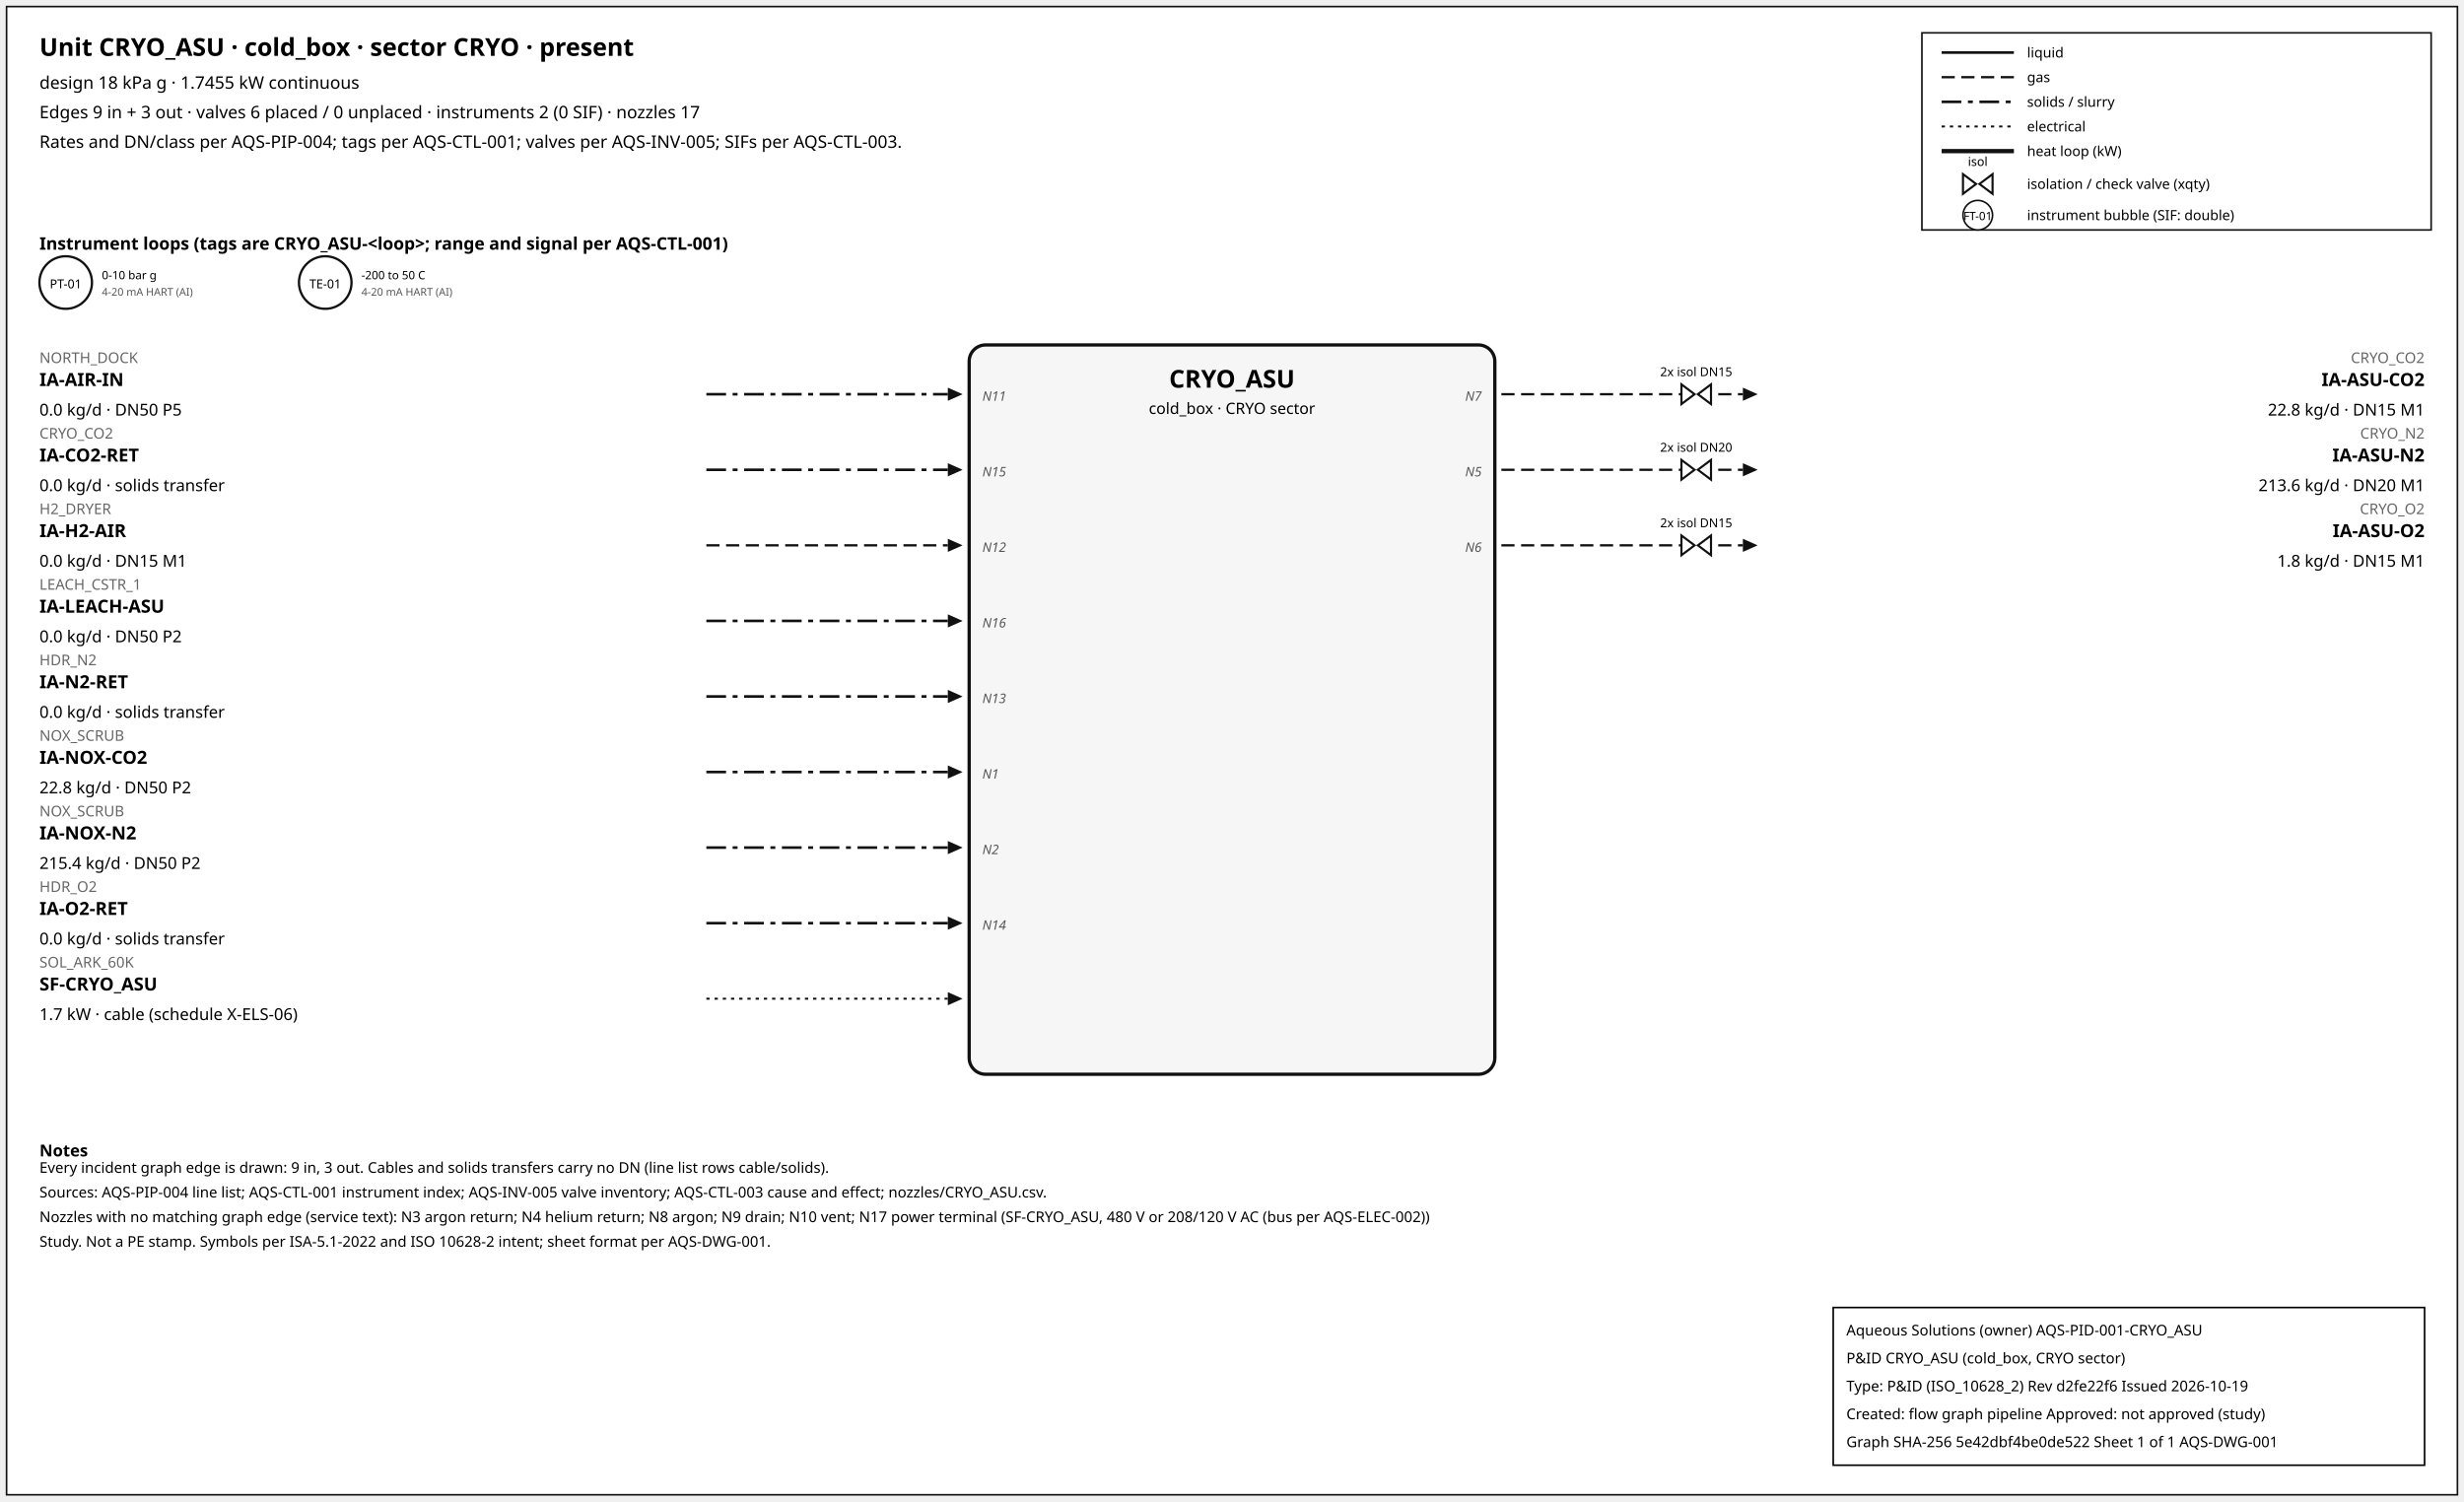
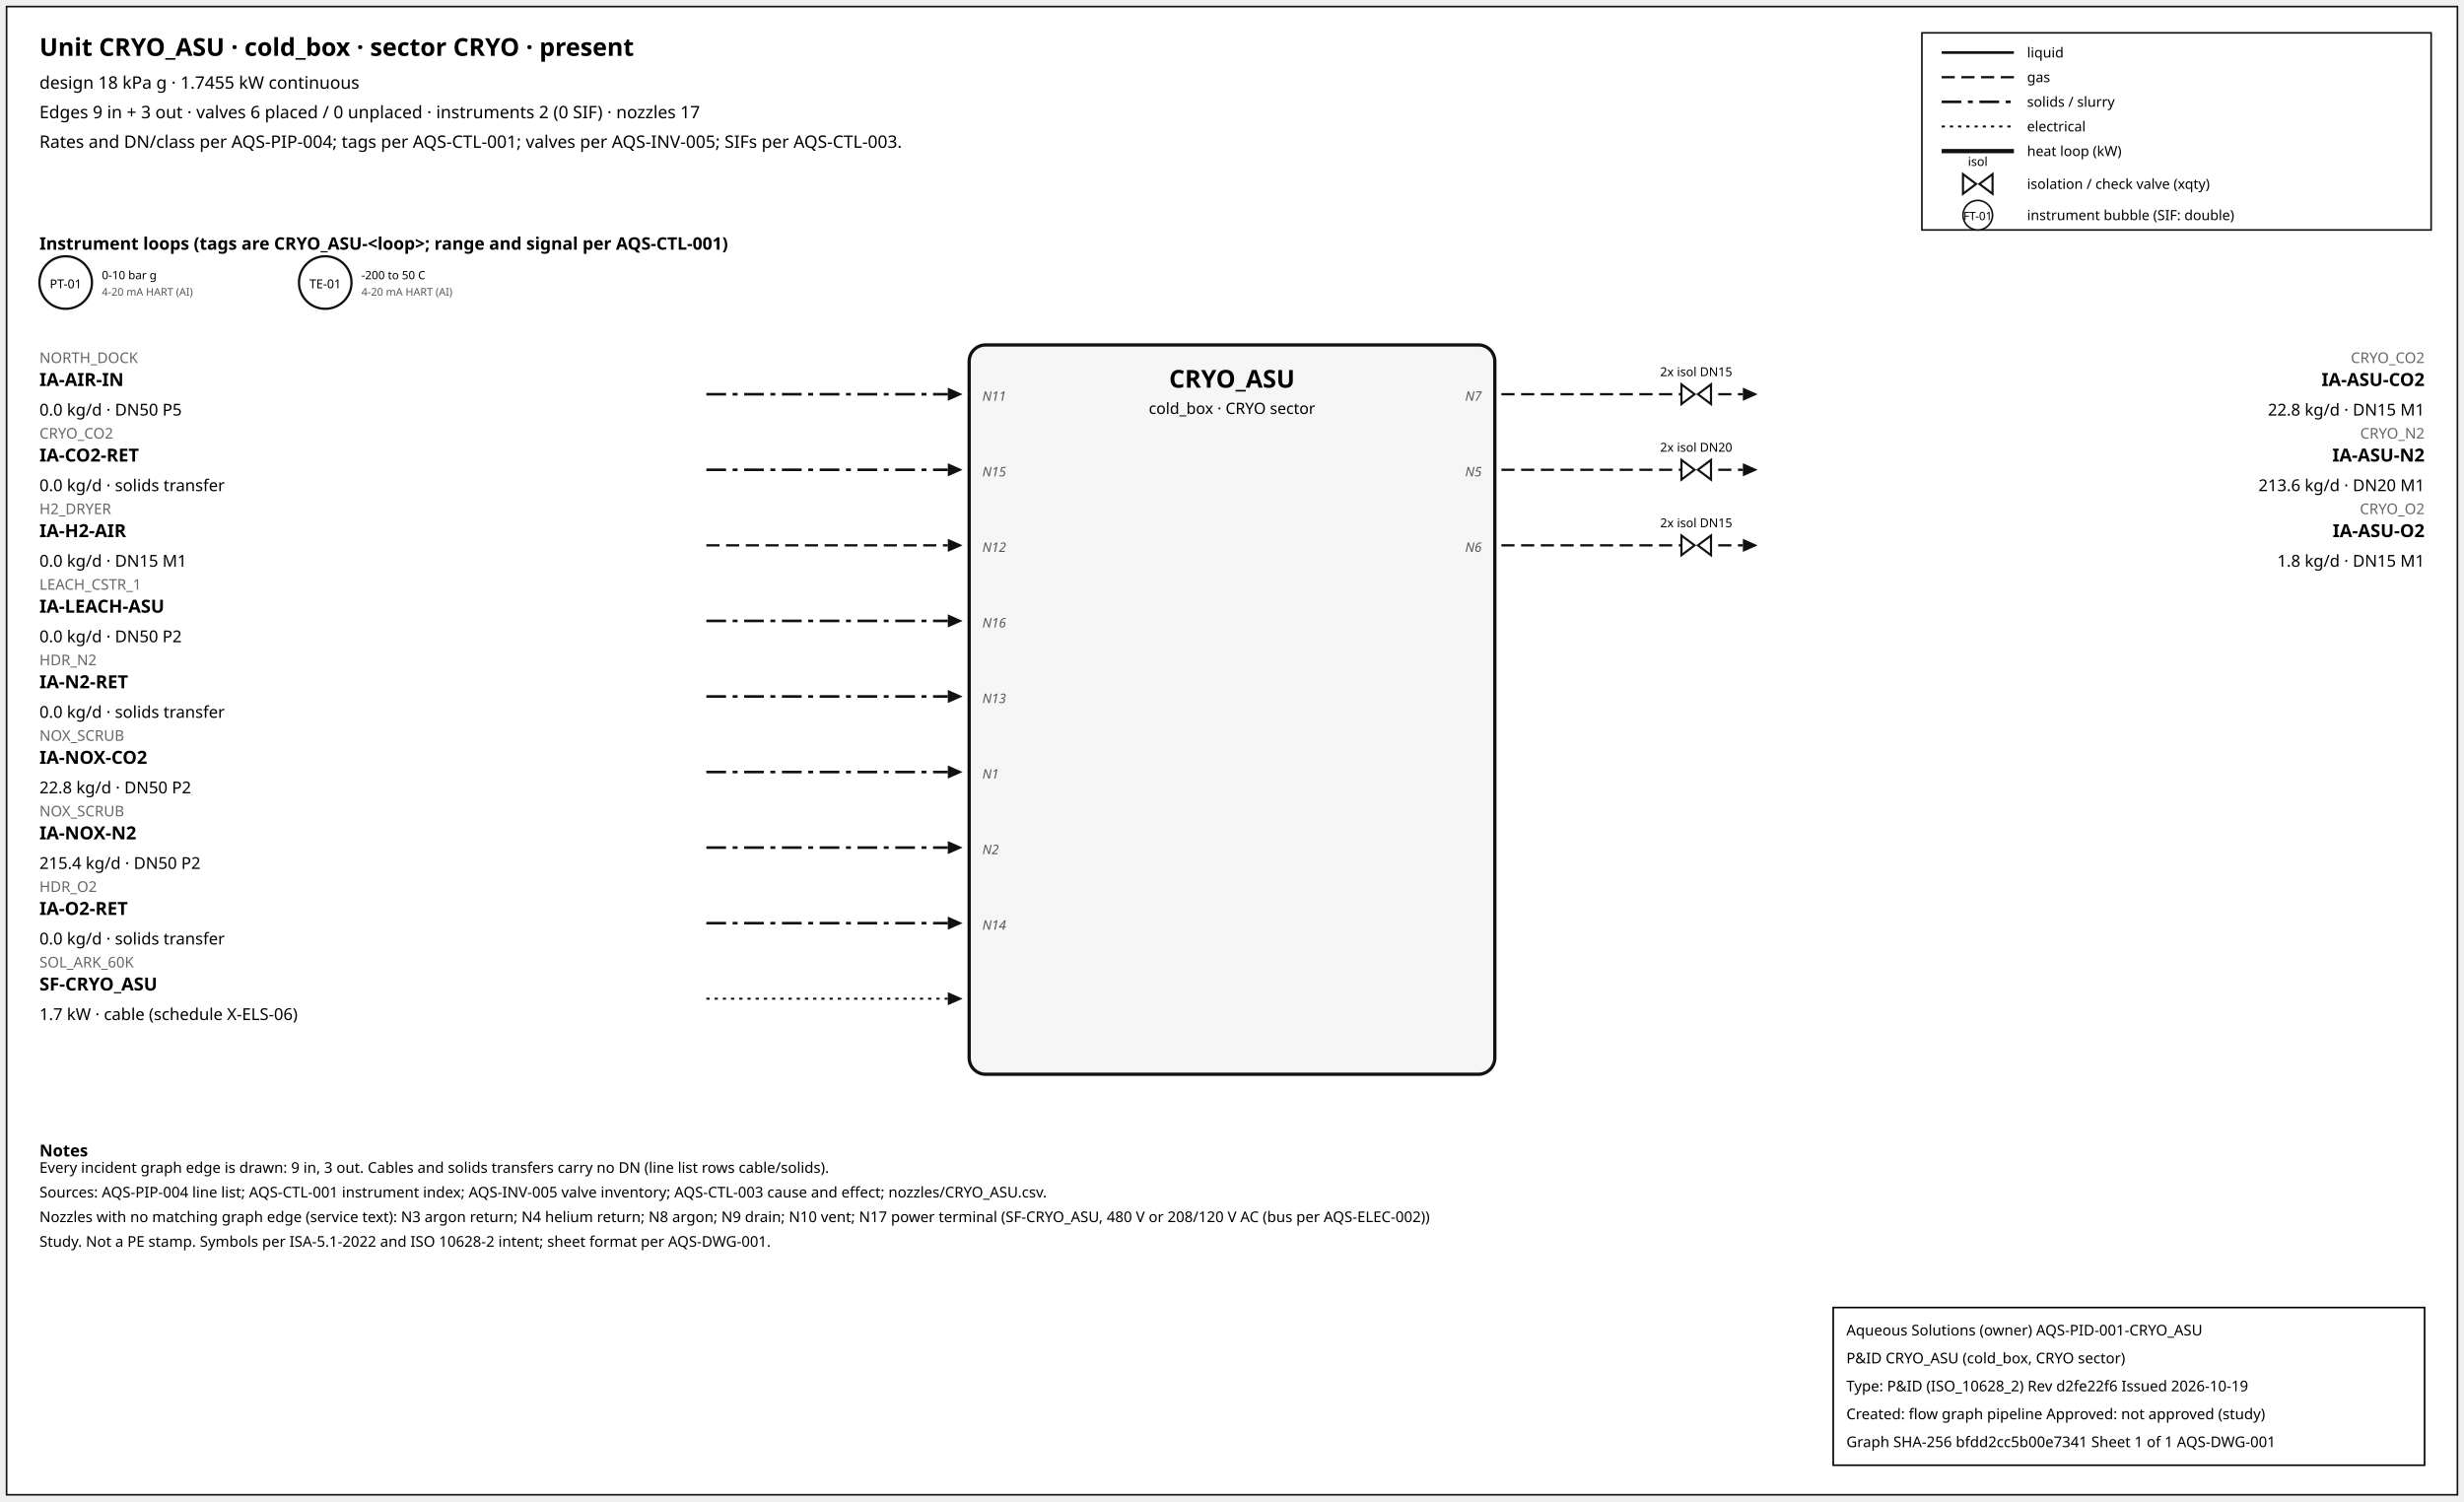
<svg xmlns="http://www.w3.org/2000/svg" width="1500" height="914" font-family="sans-serif">
  <rect x="4" y="4" width="1492" height="906" fill="white" stroke="#111" />
  <text x="24" y="34" font-size="15" font-weight="600">Unit CRYO_ASU · cold_box · sector CRYO · present</text>
  <text x="24" y="54" font-size="10.5">design 18 kPa g · 1.7455 kW continuous</text>
  <text x="24" y="72" font-size="10.5">Edges 9 in + 3 out · valves 6 placed / 0 unplaced · instruments 2 (0 SIF) · nozzles 17</text>
  <text x="24" y="90" font-size="10.5">Rates and DN/class per AQS-PIP-004; tags per AQS-CTL-001; valves per AQS-INV-005; SIFs per AQS-CTL-003.</text>
  <rect x="1170" y="20" width="310" height="120" fill="white" stroke="#111" />
  <line x1="1182" y1="32" x2="1226" y2="32" stroke="#111" stroke-width="1.6" />
  <text x="1234" y="35" font-size="8.5">liquid</text>
  <line x1="1182" y1="47" x2="1226" y2="47" stroke="#111" stroke-width="1.4" stroke-dasharray="8,4" />
  <text x="1234" y="50" font-size="8.5">gas</text>
  <line x1="1182" y1="62" x2="1226" y2="62" stroke="#111" stroke-width="1.6" stroke-dasharray="12,4,3,4" />
  <text x="1234" y="65" font-size="8.5">solids / slurry</text>
  <line x1="1182" y1="77" x2="1226" y2="77" stroke="#111" stroke-width="1.2" stroke-dasharray="2,3" />
  <text x="1234" y="80" font-size="8.5">electrical</text>
  <line x1="1182" y1="92" x2="1226" y2="92" stroke="#111" stroke-width="2.6" />
  <text x="1234" y="95" font-size="8.5">heat loop (kW)</text>
  <path d="M 1195.0,106 L 1203.0,112 L 1195.0,118 Z M 1213.0,106 L 1205.0,112 L 1213.0,118 Z" fill="white" stroke="#111" stroke-width="1.3" />
  <text x="1204.0" y="101.0" font-size="7.5" text-anchor="middle">isol</text>
  <text x="1234" y="115" font-size="8.5">isolation / check valve (xqty)</text>
  <circle cx="1204" cy="131" r="9" fill="white" stroke="#111" />
  <text x="1204" y="134" font-size="7" text-anchor="middle">FT-01</text>
  <text x="1234" y="134" font-size="8.5">instrument bubble (SIF: double)</text>
  <text x="24" y="152" font-size="10.5" font-weight="600">Instrument loops (tags are CRYO_ASU-&lt;loop&gt;; range and signal per AQS-CTL-001)</text>
  <circle cx="40" cy="172" r="16" fill="white" stroke="#111" stroke-width="1.4" />
  <text x="40" y="175.5" font-size="7.5" text-anchor="middle">PT-01</text>
  <text x="62" y="170" font-size="7">0-10 bar g</text>
  <text x="62" y="180" font-size="6.5" fill="#555">4-20 mA HART (AI)</text>
  <circle cx="198" cy="172" r="16" fill="white" stroke="#111" stroke-width="1.4" />
  <text x="198" y="175.5" font-size="7.5" text-anchor="middle">TE-01</text>
  <text x="220" y="170" font-size="7">-200 to 50 C</text>
  <text x="220" y="180" font-size="6.5" fill="#555">4-20 mA HART (AI)</text>
  <rect x="590" y="210" width="320" height="444" rx="10" fill="#f6f6f6" stroke="#111" stroke-width="2" />
  <text x="750.0" y="236" font-size="15" font-weight="700" text-anchor="middle">CRYO_ASU</text>
  <text x="750.0" y="252" font-size="9.5" text-anchor="middle">cold_box · CRYO sector</text>
  <line x1="430" y1="240" x2="577" y2="240" stroke="#111" stroke-width="1.6" stroke-dasharray="12,4,3,4" class="edge-in" />
  <polygon points="586,240 577,236 577,244" fill="#111" />
  <text x="24" y="221" font-size="9" fill="#666" text-anchor="start">NORTH_DOCK</text>
  <text x="24" y="235" font-size="11" font-weight="600" text-anchor="start">IA-AIR-IN</text>
  <text x="24" y="253" font-size="10" text-anchor="start">0.0 kg/d · DN50 P5</text>
  <text x="598" y="244" font-size="8" font-style="italic" fill="#555" text-anchor="start">N11</text>
  <line x1="430" y1="286" x2="577" y2="286" stroke="#111" stroke-width="1.6" stroke-dasharray="12,4,3,4" class="edge-in" />
  <polygon points="586,286 577,282 577,290" fill="#111" />
  <text x="24" y="267" font-size="9" fill="#666" text-anchor="start">CRYO_CO2</text>
  <text x="24" y="281" font-size="11" font-weight="600" text-anchor="start">IA-CO2-RET</text>
  <text x="24" y="299" font-size="10" text-anchor="start">0.0 kg/d · solids transfer</text>
  <text x="598" y="290" font-size="8" font-style="italic" fill="#555" text-anchor="start">N15</text>
  <line x1="430" y1="332" x2="577" y2="332" stroke="#111" stroke-width="1.4" stroke-dasharray="8,4" class="edge-in" />
  <polygon points="586,332 577,328 577,336" fill="#111" />
  <text x="24" y="313" font-size="9" fill="#666" text-anchor="start">H2_DRYER</text>
  <text x="24" y="327" font-size="11" font-weight="600" text-anchor="start">IA-H2-AIR</text>
  <text x="24" y="345" font-size="10" text-anchor="start">0.0 kg/d · DN15 M1</text>
  <text x="598" y="336" font-size="8" font-style="italic" fill="#555" text-anchor="start">N12</text>
  <line x1="430" y1="378" x2="577" y2="378" stroke="#111" stroke-width="1.6" stroke-dasharray="12,4,3,4" class="edge-in" />
  <polygon points="586,378 577,374 577,382" fill="#111" />
  <text x="24" y="359" font-size="9" fill="#666" text-anchor="start">LEACH_CSTR_1</text>
  <text x="24" y="373" font-size="11" font-weight="600" text-anchor="start">IA-LEACH-ASU</text>
  <text x="24" y="391" font-size="10" text-anchor="start">0.0 kg/d · DN50 P2</text>
  <text x="598" y="382" font-size="8" font-style="italic" fill="#555" text-anchor="start">N16</text>
  <line x1="430" y1="424" x2="577" y2="424" stroke="#111" stroke-width="1.6" stroke-dasharray="12,4,3,4" class="edge-in" />
  <polygon points="586,424 577,420 577,428" fill="#111" />
  <text x="24" y="405" font-size="9" fill="#666" text-anchor="start">HDR_N2</text>
  <text x="24" y="419" font-size="11" font-weight="600" text-anchor="start">IA-N2-RET</text>
  <text x="24" y="437" font-size="10" text-anchor="start">0.0 kg/d · solids transfer</text>
  <text x="598" y="428" font-size="8" font-style="italic" fill="#555" text-anchor="start">N13</text>
  <line x1="430" y1="470" x2="577" y2="470" stroke="#111" stroke-width="1.6" stroke-dasharray="12,4,3,4" class="edge-in" />
  <polygon points="586,470 577,466 577,474" fill="#111" />
  <text x="24" y="451" font-size="9" fill="#666" text-anchor="start">NOX_SCRUB</text>
  <text x="24" y="465" font-size="11" font-weight="600" text-anchor="start">IA-NOX-CO2</text>
  <text x="24" y="483" font-size="10" text-anchor="start">22.8 kg/d · DN50 P2</text>
  <text x="598" y="474" font-size="8" font-style="italic" fill="#555" text-anchor="start">N1</text>
  <line x1="430" y1="516" x2="577" y2="516" stroke="#111" stroke-width="1.6" stroke-dasharray="12,4,3,4" class="edge-in" />
  <polygon points="586,516 577,512 577,520" fill="#111" />
  <text x="24" y="497" font-size="9" fill="#666" text-anchor="start">NOX_SCRUB</text>
  <text x="24" y="511" font-size="11" font-weight="600" text-anchor="start">IA-NOX-N2</text>
  <text x="24" y="529" font-size="10" text-anchor="start">215.4 kg/d · DN50 P2</text>
  <text x="598" y="520" font-size="8" font-style="italic" fill="#555" text-anchor="start">N2</text>
  <line x1="430" y1="562" x2="577" y2="562" stroke="#111" stroke-width="1.6" stroke-dasharray="12,4,3,4" class="edge-in" />
  <polygon points="586,562 577,558 577,566" fill="#111" />
  <text x="24" y="543" font-size="9" fill="#666" text-anchor="start">HDR_O2</text>
  <text x="24" y="557" font-size="11" font-weight="600" text-anchor="start">IA-O2-RET</text>
  <text x="24" y="575" font-size="10" text-anchor="start">0.0 kg/d · solids transfer</text>
  <text x="598" y="566" font-size="8" font-style="italic" fill="#555" text-anchor="start">N14</text>
  <line x1="430" y1="608" x2="577" y2="608" stroke="#111" stroke-width="1.2" stroke-dasharray="2,3" class="edge-in" />
  <polygon points="586,608 577,604 577,612" fill="#111" />
  <text x="24" y="589" font-size="9" fill="#666" text-anchor="start">SOL_ARK_60K</text>
  <text x="24" y="603" font-size="11" font-weight="600" text-anchor="start">SF-CRYO_ASU</text>
  <text x="24" y="621" font-size="10" text-anchor="start">1.7 kW · cable (schedule X-ELS-06)</text>
  <line x1="914" y1="240" x2="1061" y2="240" stroke="#111" stroke-width="1.4" stroke-dasharray="8,4" class="edge-out" />
  <polygon points="1070,240 1061,236 1061,244" fill="#111" />
  <text x="1476" y="221" font-size="9" fill="#666" text-anchor="end">CRYO_CO2</text>
  <text x="1476" y="235" font-size="11" font-weight="600" text-anchor="end">IA-ASU-CO2</text>
  <text x="1476" y="253" font-size="10" text-anchor="end">22.8 kg/d · DN15 M1</text>
  <text x="902" y="244" font-size="8" font-style="italic" fill="#555" text-anchor="end">N7</text>
  <path d="M 1023.6,234 L 1031.6,240 L 1023.6,246 Z M 1041.6,234 L 1033.6,240 L 1041.6,246 Z" fill="white" stroke="#111" stroke-width="1.3" />
  <text x="1032.6" y="229.0" font-size="7.5" text-anchor="middle">2x isol DN15</text>
  <line x1="914" y1="286" x2="1061" y2="286" stroke="#111" stroke-width="1.4" stroke-dasharray="8,4" class="edge-out" />
  <polygon points="1070,286 1061,282 1061,290" fill="#111" />
  <text x="1476" y="267" font-size="9" fill="#666" text-anchor="end">CRYO_N2</text>
  <text x="1476" y="281" font-size="11" font-weight="600" text-anchor="end">IA-ASU-N2</text>
  <text x="1476" y="299" font-size="10" text-anchor="end">213.6 kg/d · DN20 M1</text>
  <text x="902" y="290" font-size="8" font-style="italic" fill="#555" text-anchor="end">N5</text>
  <path d="M 1023.6,280 L 1031.6,286 L 1023.6,292 Z M 1041.6,280 L 1033.6,286 L 1041.6,292 Z" fill="white" stroke="#111" stroke-width="1.3" />
  <text x="1032.6" y="275.0" font-size="7.5" text-anchor="middle">2x isol DN20</text>
  <line x1="914" y1="332" x2="1061" y2="332" stroke="#111" stroke-width="1.4" stroke-dasharray="8,4" class="edge-out" />
  <polygon points="1070,332 1061,328 1061,336" fill="#111" />
  <text x="1476" y="313" font-size="9" fill="#666" text-anchor="end">CRYO_O2</text>
  <text x="1476" y="327" font-size="11" font-weight="600" text-anchor="end">IA-ASU-O2</text>
  <text x="1476" y="345" font-size="10" text-anchor="end">1.8 kg/d · DN15 M1</text>
  <text x="902" y="336" font-size="8" font-style="italic" fill="#555" text-anchor="end">N6</text>
  <path d="M 1023.6,326 L 1031.6,332 L 1023.6,338 Z M 1041.6,326 L 1033.6,332 L 1041.6,338 Z" fill="white" stroke="#111" stroke-width="1.3" />
  <text x="1032.6" y="321.0" font-size="7.5" text-anchor="middle">2x isol DN15</text>
  <text x="24" y="704" font-size="10" font-weight="600">Notes</text>
  <text x="24" y="714" font-size="9">Every incident graph edge is drawn: 9 in, 3 out. Cables and solids transfers carry no DN (line list rows cable/solids).</text>
  <text x="24" y="729" font-size="9">Sources: AQS-PIP-004 line list; AQS-CTL-001 instrument index; AQS-INV-005 valve inventory; AQS-CTL-003 cause and effect; nozzles/CRYO_ASU.csv.</text>
  <text x="24" y="744" font-size="9">Nozzles with no matching graph edge (service text): N3 argon return; N4 helium return; N8 argon; N9 drain; N10 vent; N17 power terminal (SF-CRYO_ASU, 480 V or 208/120 V AC (bus per AQS-ELEC-002))</text>
  <text x="24" y="759" font-size="9">Study. Not a PE stamp. Symbols per ISA-5.1-2022 and ISO 10628-2 intent; sheet format per AQS-DWG-001.</text>
  <g id="aqs-title-block">
    <rect x="1116" y="796" width="360" height="96" fill="white" stroke="black" stroke-width="1" />
    <text x="1124" y="813" font-size="9">Aqueous Solutions (owner)   AQS-PID-001-CRYO_ASU</text>
    <text x="1124" y="830" font-size="9">P&amp;ID CRYO_ASU (cold_box, CRYO sector)</text>
    <text x="1124" y="847" font-size="9">Type: P&amp;ID (ISO_10628_2)   Rev d2fe22f6   Issued 2026-10-19</text>
    <text x="1124" y="864" font-size="9">Created: flow graph pipeline   Approved: not approved (study)</text>
-     <text x="1124" y="881" font-size="9">Graph SHA-256 5e42dbf4be0de522   Sheet 1 of 1   AQS-DWG-001</text>
+     <text x="1124" y="881" font-size="9">Graph SHA-256 bfdd2cc5b00e7341   Sheet 1 of 1   AQS-DWG-001</text>
  </g>
</svg>
